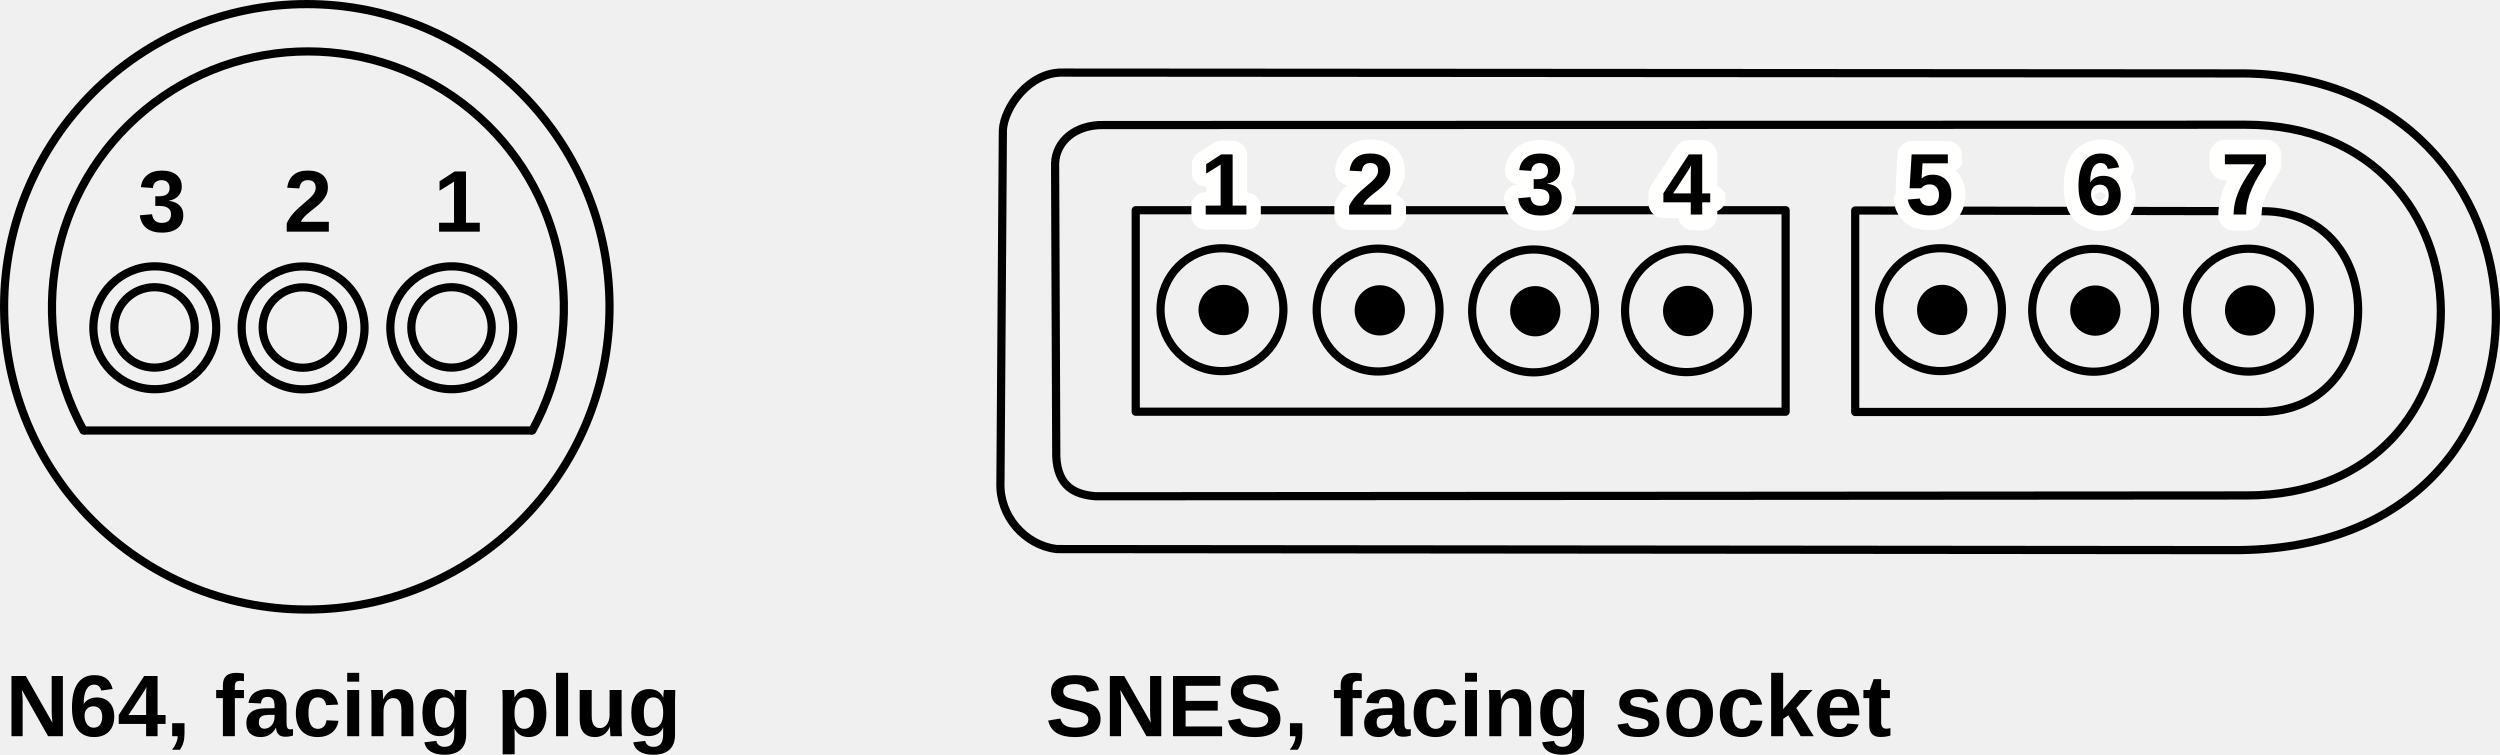
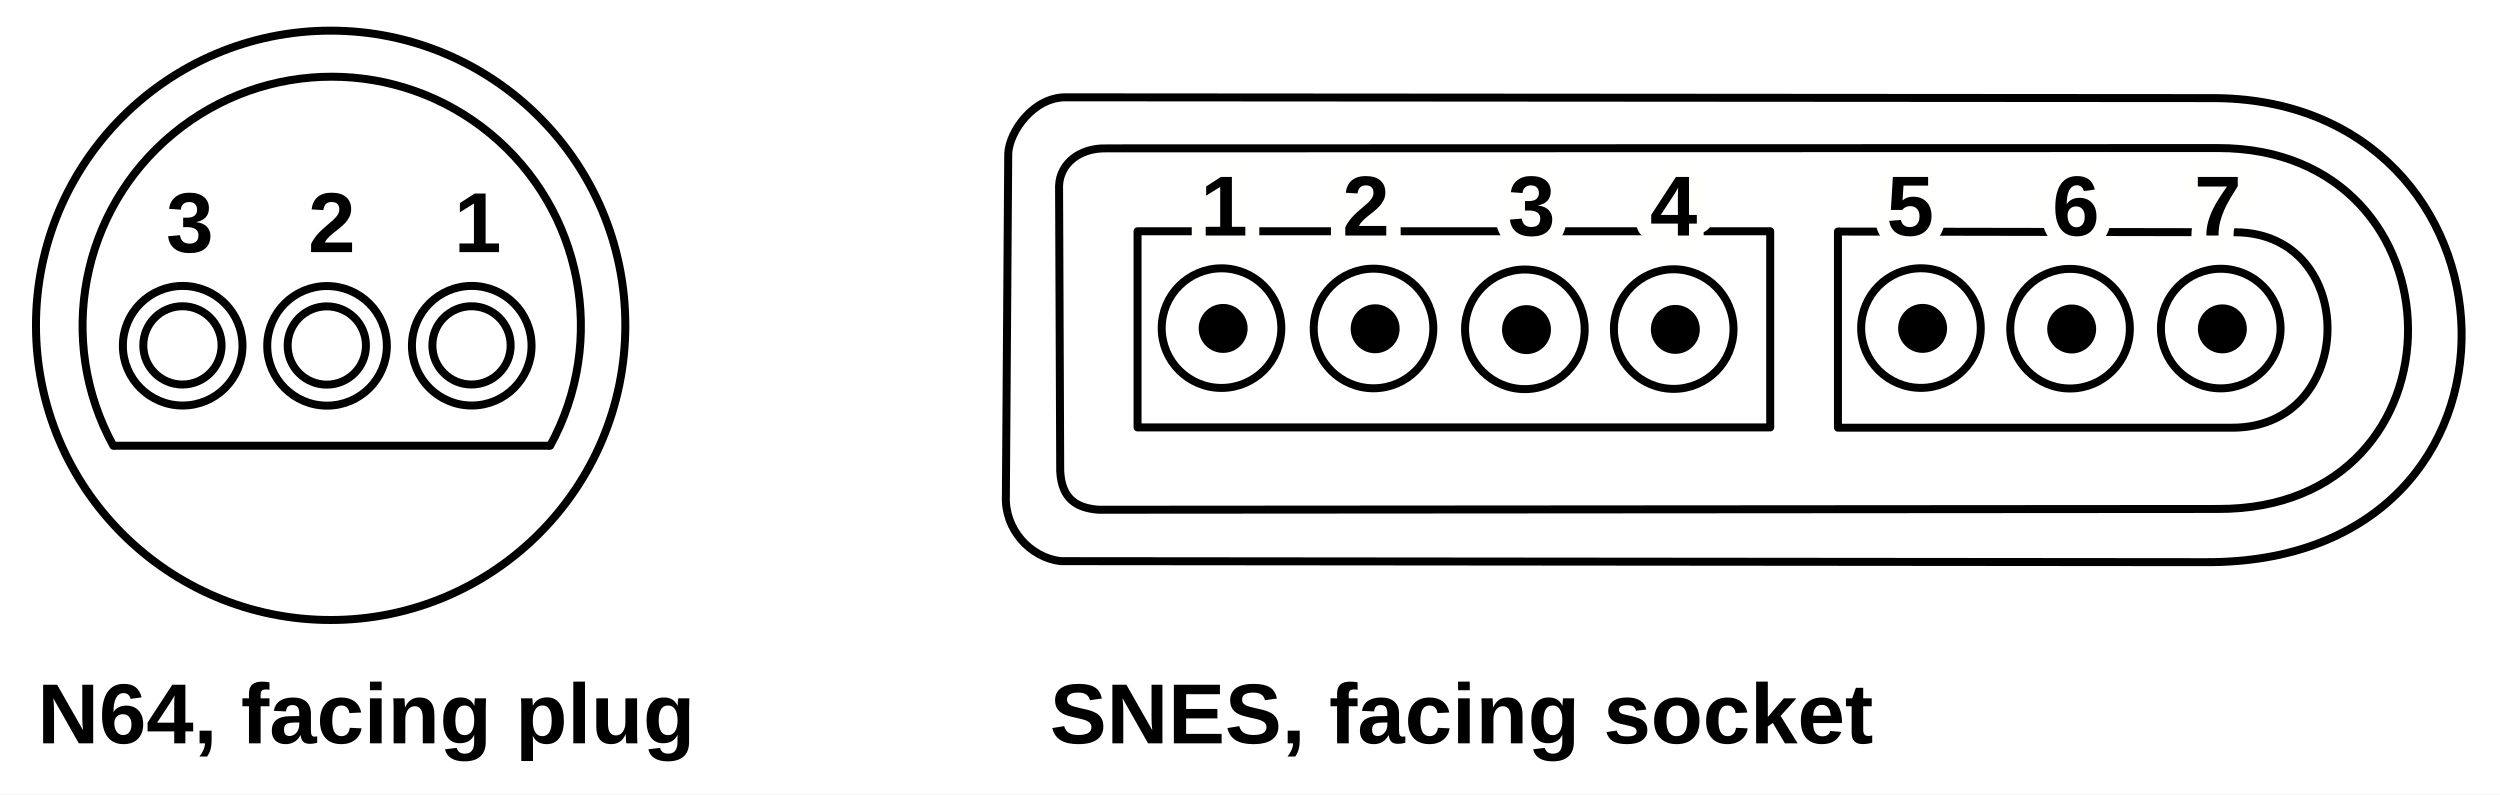
- <svg xmlns="http://www.w3.org/2000/svg" version="1.1" id="svg2" width="457.308" height="138.06" viewBox="0 0 457.308 138.06">
+ <svg xmlns="http://www.w3.org/2000/svg" version="1.1" id="svg2" width="469.777" height="149.247" viewBox="0 0 469.777 149.247">
  <defs id="defs6" />
-   <g id="g8" transform="translate(-8.5067749e-4,0.1889877)">
+   <g id="g8" transform="translate(6.009094,5.197275)">
+     <rect style="fill:#ffffff;fill-opacity:1;fill-rule:evenodd;stroke:none;stroke-width:0.378;stroke-linejoin:round;stroke-miterlimit:7" id="rect1" width="469.777" height="149.247" x="-6.009" y="-5.197" />
    <circle style="fill:none;fill-rule:evenodd;stroke:#000000;stroke-width:1.5;stroke-linecap:round;stroke-linejoin:round;stroke-miterlimit:4;stroke-dasharray:none;stroke-dashoffset:0;stroke-opacity:1" id="path1147-5" cx="82.638" cy="59.768" r="11.238" />
    <circle style="fill:none;fill-rule:evenodd;stroke:#000000;stroke-width:1.5;stroke-linecap:round;stroke-linejoin:round;stroke-miterlimit:4;stroke-dasharray:none;stroke-dashoffset:0;stroke-opacity:1" id="path1147-3-3" cx="82.593" cy="59.703" r="7.356" />
    <circle style="fill:none;fill-rule:evenodd;stroke:#000000;stroke-width:1.5;stroke-linecap:round;stroke-linejoin:round;stroke-miterlimit:4;stroke-dasharray:none;stroke-dashoffset:0;stroke-opacity:1" id="path34" cx="56.124" cy="55.934" r="55.373" />
    <path style="fill:none;fill-rule:evenodd;stroke:#000000;stroke-width:1.5;stroke-linecap:round;stroke-linejoin:round;stroke-miterlimit:4;stroke-dasharray:none;stroke-dashoffset:0;stroke-opacity:1" id="path989" d="m 15.283,78.563 a 46.82,46.82 0 0 1 11.209,-58.61 46.82,46.82 0 0 1 59.672,0.002 46.82,46.82 0 0 1 11.205,58.611" />
    <path style="fill:none;fill-rule:evenodd;stroke:#000000;stroke-width:1.5;stroke-linecap:butt;stroke-linejoin:miter;stroke-miterlimit:4;stroke-dasharray:none;stroke-opacity:1" d="m 15.283,78.563 82.086,0.002" id="path1123" />
    <circle style="fill:none;fill-rule:evenodd;stroke:#000000;stroke-width:1.5;stroke-linecap:round;stroke-linejoin:round;stroke-miterlimit:4;stroke-dasharray:none;stroke-dashoffset:0;stroke-opacity:1" id="path1147" cx="28.318" cy="59.769" r="11.238" />
    <circle style="fill:none;fill-rule:evenodd;stroke:#000000;stroke-width:1.5;stroke-linecap:round;stroke-linejoin:round;stroke-miterlimit:4;stroke-dasharray:none;stroke-dashoffset:0;stroke-opacity:1" id="path1147-3" cx="28.273" cy="59.704" r="7.356" />
    <circle style="fill:none;fill-rule:evenodd;stroke:#000000;stroke-width:1.5;stroke-linecap:round;stroke-linejoin:round;stroke-miterlimit:4;stroke-dasharray:none;stroke-dashoffset:0;stroke-opacity:1" id="path1147-6" cx="55.444" cy="59.791" r="11.238" />
    <circle style="fill:none;fill-rule:evenodd;stroke:#000000;stroke-width:1.5;stroke-linecap:round;stroke-linejoin:round;stroke-miterlimit:4;stroke-dasharray:none;stroke-dashoffset:0;stroke-opacity:1" id="path1147-3-7" cx="55.399" cy="59.726" r="7.356" />
    <g aria-label="3    2     1" id="text3134" style="font-size:16px;line-height:125%;font-family:'Liberation Sans';-inkscape-font-specification:'Liberation Sans';letter-spacing:0px;word-spacing:0px;stroke-width:1px;stop-color:#000000">
      <path d="m 33.533,39.13 q 0,1.547 -1.016,2.391 -1.016,0.844 -2.891,0.844 -1.773,0 -2.82,-0.812 -1.047,-0.82 -1.227,-2.359 l 2.234,-0.195 q 0.211,1.586 1.805,1.586 0.789,0 1.227,-0.391 0.438,-0.391 0.438,-1.195 0,-0.734 -0.531,-1.125 -0.531,-0.391 -1.578,-0.391 h -0.766 v -1.773 h 0.719 q 0.945,0 1.422,-0.383 0.477,-0.391 0.477,-1.109 0,-0.68 -0.383,-1.062 -0.375,-0.391 -1.102,-0.391 -0.68,0 -1.102,0.375 -0.414,0.375 -0.477,1.062 l -2.195,-0.156 q 0.172,-1.422 1.18,-2.227 1.008,-0.805 2.633,-0.805 1.727,0 2.695,0.781 0.977,0.773 0.977,2.148 0,1.031 -0.609,1.695 -0.602,0.664 -1.742,0.883 v 0.031 q 1.266,0.148 1.945,0.836 0.688,0.68 0.688,1.742 z" style="font-weight:bold;-inkscape-font-specification:'Liberation Sans Bold'" id="path158596" />
      <path d="m 52.447,42.185 v -1.523 q 0.43,-0.945 1.219,-1.844 0.797,-0.898 2,-1.875 1.156,-0.938 1.617,-1.547 0.469,-0.609 0.469,-1.195 0,-1.438 -1.445,-1.438 -0.703,0 -1.078,0.383 -0.367,0.375 -0.477,1.133 l -2.211,-0.125 q 0.188,-1.531 1.141,-2.336 0.961,-0.805 2.609,-0.805 1.781,0 2.734,0.812 0.953,0.812 0.953,2.281 0,0.773 -0.305,1.398 -0.305,0.625 -0.781,1.156 -0.477,0.523 -1.062,0.984 -0.578,0.461 -1.125,0.898 -0.547,0.438 -1,0.883 -0.445,0.445 -0.664,0.953 h 5.109 v 1.805 z" style="font-weight:bold;-inkscape-font-specification:'Liberation Sans Bold'" id="path158598" />
      <path d="m 80.321,42.185 v -1.633 h 2.727 v -7.508 l -2.641,1.648 v -1.727 l 2.758,-1.789 h 2.078 v 9.375 h 2.523 v 1.633 z" style="font-weight:bold;-inkscape-font-specification:'Liberation Sans Bold'" id="path158600" />
    </g>
    <g aria-label="N64, facing plug               SNES, facing socket" id="text47300" style="font-size:16px;line-height:125%;font-family:'Liberation Sans';-inkscape-font-specification:'Liberation Sans';letter-spacing:0px;word-spacing:0px;stroke-width:1px;stop-color:#000000">
      <path d="m 8.799,134.481 -4.797,-8.477 q 0.141,1.234 0.141,1.984 v 6.492 h -2.047 v -11.008 h 2.633 l 4.867,8.547 q -0.141,-1.18 -0.141,-2.148 v -6.398 h 2.047 v 11.008 z" style="font-weight:bold;-inkscape-font-specification:'Liberation Sans Bold'" id="path158621" />
      <path d="m 20.901,130.879 q 0,1.758 -0.984,2.758 -0.984,1 -2.719,1 -1.945,0 -2.992,-1.359 -1.039,-1.367 -1.039,-4.047 0,-2.945 1.055,-4.43 1.062,-1.492 3.031,-1.492 1.398,0 2.203,0.617 0.812,0.617 1.148,1.914 l -2.07,0.289 q -0.297,-1.086 -1.328,-1.086 -0.883,0 -1.391,0.883 -0.5,0.883 -0.5,2.68 0.352,-0.586 0.977,-0.898 0.625,-0.312 1.414,-0.312 1.477,0 2.336,0.938 0.859,0.938 0.859,2.547 z m -2.203,0.062 q 0,-0.938 -0.438,-1.43 -0.43,-0.5 -1.188,-0.5 -0.727,0 -1.164,0.469 -0.438,0.461 -0.438,1.227 0,0.961 0.453,1.594 0.461,0.625 1.203,0.625 0.742,0 1.156,-0.523 0.414,-0.531 0.414,-1.461 z" style="font-weight:bold;-inkscape-font-specification:'Liberation Sans Bold'" id="path158623" />
      <path d="m 28.823,132.238 v 2.242 h -2.094 v -2.242 h -5.008 v -1.648 l 4.648,-7.117 h 2.453 v 7.133 h 1.469 v 1.633 z m -2.094,-5.234 q 0,-0.422 0.023,-0.914 0.031,-0.492 0.047,-0.633 -0.203,0.438 -0.734,1.266 l -2.555,3.883 h 3.219 z" style="font-weight:bold;-inkscape-font-specification:'Liberation Sans Bold'" id="path158625" />
      <path d="m 33.752,133.965 q 0,0.938 -0.203,1.656 -0.195,0.719 -0.641,1.336 h -1.445 q 0.461,-0.555 0.75,-1.219 0.289,-0.664 0.289,-1.258 h -1.008 v -2.383 h 2.258 z" style="font-weight:bold;-inkscape-font-specification:'Liberation Sans Bold'" id="path158627" />
      <path d="m 42.963,127.512 v 6.969 h -2.188 v -6.969 h -1.234 v -1.484 h 1.234 v -0.883 q 0,-1.148 0.609,-1.703 0.609,-0.555 1.852,-0.555 0.617,0 1.391,0.125 v 1.414 q -0.32,-0.07 -0.641,-0.07 -0.562,0 -0.797,0.227 -0.227,0.219 -0.227,0.781 v 0.664 h 1.664 v 1.484 z" style="font-weight:bold;-inkscape-font-specification:'Liberation Sans Bold'" id="path158629" />
      <path d="m 47.666,134.637 q -1.227,0 -1.914,-0.664 -0.688,-0.672 -0.688,-1.883 0,-1.312 0.852,-2 0.859,-0.688 2.484,-0.703 l 1.82,-0.031 v -0.43 q 0,-0.828 -0.289,-1.227 -0.289,-0.406 -0.945,-0.406 -0.609,0 -0.898,0.281 -0.281,0.273 -0.352,0.914 l -2.289,-0.109 q 0.211,-1.234 1.125,-1.867 0.922,-0.641 2.508,-0.641 1.602,0 2.469,0.789 0.867,0.789 0.867,2.242 v 3.078 q 0,0.711 0.156,0.984 0.164,0.266 0.539,0.266 0.25,0 0.484,-0.047 v 1.188 q -0.195,0.047 -0.352,0.086 -0.156,0.039 -0.312,0.062 -0.156,0.023 -0.336,0.039 -0.172,0.016 -0.406,0.016 -0.828,0 -1.227,-0.406 -0.391,-0.406 -0.469,-1.195 h -0.047 q -0.922,1.664 -2.781,1.664 z m 2.555,-4.07 -1.125,0.016 q -0.766,0.031 -1.086,0.172 -0.32,0.133 -0.492,0.414 -0.164,0.281 -0.164,0.75 0,0.602 0.273,0.898 0.281,0.289 0.742,0.289 0.516,0 0.938,-0.281 0.43,-0.281 0.672,-0.773 0.242,-0.5 0.242,-1.055 z" style="font-weight:bold;-inkscape-font-specification:'Liberation Sans Bold'" id="path158631" />
      <path d="m 58.135,134.637 q -1.922,0 -2.969,-1.141 -1.047,-1.148 -1.047,-3.195 0,-2.094 1.055,-3.258 1.055,-1.172 2.992,-1.172 1.492,0 2.469,0.75 0.977,0.75 1.227,2.07 l -2.211,0.109 q -0.094,-0.648 -0.469,-1.031 -0.375,-0.391 -1.062,-0.391 -1.695,0 -1.695,2.836 0,2.922 1.727,2.922 0.625,0 1.047,-0.391 0.422,-0.398 0.523,-1.18 l 2.203,0.102 q -0.117,0.867 -0.625,1.547 -0.5,0.68 -1.32,1.055 -0.82,0.367 -1.844,0.367 z" style="font-weight:bold;-inkscape-font-specification:'Liberation Sans Bold'" id="path158633" />
      <path d="m 63.51,124.504 v -1.617 h 2.195 v 1.617 z m 0,9.977 v -8.453 h 2.195 v 8.453 z" style="font-weight:bold;-inkscape-font-specification:'Liberation Sans Bold'" id="path158635" />
      <path d="m 73.432,134.481 v -4.742 q 0,-2.227 -1.508,-2.227 -0.797,0 -1.289,0.688 -0.484,0.68 -0.484,1.75 v 4.531 H 67.956 v -6.562 q 0,-0.68 -0.023,-1.109 -0.016,-0.438 -0.039,-0.781 h 2.094 q 0.023,0.148 0.062,0.797 0.039,0.641 0.039,0.883 h 0.031 q 0.445,-0.969 1.117,-1.406 0.672,-0.438 1.602,-0.438 1.344,0 2.062,0.828 0.719,0.828 0.719,2.422 v 5.367 z" style="font-weight:bold;-inkscape-font-specification:'Liberation Sans Bold'" id="path158637" />
      <path d="m 81.268,137.871 q -1.547,0 -2.492,-0.594 -0.938,-0.586 -1.156,-1.68 l 2.195,-0.258 q 0.117,0.508 0.5,0.797 0.391,0.289 1.016,0.289 0.914,0 1.336,-0.562 0.422,-0.562 0.422,-1.672 v -0.445 l 0.016,-0.836 h -0.016 q -0.727,1.555 -2.719,1.555 -1.477,0 -2.289,-1.109 -0.812,-1.109 -0.812,-3.172 0,-2.07 0.836,-3.195 0.836,-1.125 2.43,-1.125 1.844,0 2.555,1.523 h 0.039 q 0,-0.273 0.031,-0.742 0.039,-0.469 0.078,-0.617 h 2.078 q -0.047,0.844 -0.047,1.953 v 6.242 q 0,1.805 -1.023,2.727 -1.023,0.922 -2.977,0.922 z m 1.836,-7.734 q 0,-1.305 -0.469,-2.031 -0.461,-0.734 -1.32,-0.734 -1.758,0 -1.758,2.812 0,2.758 1.742,2.758 0.875,0 1.336,-0.727 0.469,-0.734 0.469,-2.078 z" style="font-weight:bold;-inkscape-font-specification:'Liberation Sans Bold'" id="path158639" />
      <path d="m 99.948,130.215 q 0,2.117 -0.852,3.273 -0.844,1.148 -2.391,1.148 -0.891,0 -1.555,-0.383 -0.656,-0.391 -1.008,-1.117 h -0.047 q 0.047,0.234 0.047,1.422 v 3.242 h -2.195 v -9.828 q 0,-1.195 -0.062,-1.945 h 2.133 q 0.039,0.141 0.062,0.555 0.031,0.414 0.031,0.82 h 0.031 q 0.742,-1.555 2.703,-1.555 1.477,0 2.289,1.141 0.812,1.133 0.812,3.227 z m -2.289,0 q 0,-2.844 -1.742,-2.844 -0.875,0 -1.344,0.766 -0.461,0.766 -0.461,2.141 0,1.367 0.461,2.117 0.469,0.742 1.328,0.742 1.758,0 1.758,-2.922 z" style="font-weight:bold;-inkscape-font-specification:'Liberation Sans Bold'" id="path158641" />
      <path d="M 101.721,134.481 V 122.887 h 2.195 v 11.594 z" style="font-weight:bold;-inkscape-font-specification:'Liberation Sans Bold'" id="path158643" />
      <path d="m 108.237,126.028 v 4.742 q 0,2.227 1.5,2.227 0.797,0 1.281,-0.68 0.492,-0.688 0.492,-1.758 v -4.531 h 2.195 v 6.562 q 0,1.078 0.062,1.891 h -2.094 q -0.094,-1.125 -0.094,-1.68 h -0.039 q -0.438,0.961 -1.117,1.398 -0.672,0.438 -1.602,0.438 -1.344,0 -2.062,-0.82 -0.719,-0.828 -0.719,-2.422 v -5.367 z" style="font-weight:bold;-inkscape-font-specification:'Liberation Sans Bold'" id="path158645" />
      <path d="m 119.479,137.871 q -1.547,0 -2.492,-0.594 -0.938,-0.586 -1.156,-1.68 l 2.195,-0.258 q 0.117,0.508 0.5,0.797 0.391,0.289 1.016,0.289 0.914,0 1.336,-0.562 0.422,-0.562 0.422,-1.672 v -0.445 l 0.016,-0.836 h -0.016 q -0.727,1.555 -2.719,1.555 -1.477,0 -2.289,-1.109 -0.812,-1.109 -0.812,-3.172 0,-2.07 0.836,-3.195 0.836,-1.125 2.43,-1.125 1.844,0 2.555,1.523 h 0.039 q 0,-0.273 0.031,-0.742 0.039,-0.469 0.078,-0.617 h 2.078 q -0.047,0.844 -0.047,1.953 v 6.242 q 0,1.805 -1.023,2.727 -1.023,0.922 -2.977,0.922 z m 1.836,-7.734 q 0,-1.305 -0.469,-2.031 -0.461,-0.734 -1.32,-0.734 -1.758,0 -1.758,2.812 0,2.758 1.742,2.758 0.875,0 1.336,-0.727 0.469,-0.734 0.469,-2.078 z" style="font-weight:bold;-inkscape-font-specification:'Liberation Sans Bold'" id="path158647" />
      <path d="m 201.323,131.309 q 0,1.617 -1.203,2.477 -1.195,0.852 -3.516,0.852 -2.117,0 -3.32,-0.75 -1.203,-0.75 -1.547,-2.273 l 2.227,-0.367 q 0.227,0.875 0.883,1.273 0.656,0.391 1.82,0.391 2.414,0 2.414,-1.469 0,-0.469 -0.281,-0.773 -0.273,-0.305 -0.781,-0.508 -0.5,-0.203 -1.93,-0.492 -1.234,-0.289 -1.719,-0.461 -0.484,-0.18 -0.875,-0.414 -0.391,-0.242 -0.664,-0.578 -0.273,-0.336 -0.43,-0.789 -0.148,-0.453 -0.148,-1.039 0,-1.492 1.117,-2.281 1.125,-0.797 3.266,-0.797 2.047,0 3.07,0.641 1.031,0.641 1.328,2.117 l -2.234,0.305 q -0.172,-0.711 -0.703,-1.07 -0.523,-0.359 -1.508,-0.359 -2.094,0 -2.094,1.312 0,0.43 0.219,0.703 0.227,0.273 0.664,0.469 0.438,0.188 1.773,0.477 1.586,0.336 2.266,0.625 0.688,0.281 1.086,0.664 0.398,0.375 0.609,0.906 0.211,0.523 0.211,1.211 z" style="font-weight:bold;-inkscape-font-specification:'Liberation Sans Bold'" id="path158649" />
      <path d="m 209.721,134.481 -4.797,-8.477 q 0.141,1.234 0.141,1.984 v 6.492 h -2.047 v -11.008 h 2.633 l 4.867,8.547 q -0.141,-1.18 -0.141,-2.148 v -6.398 h 2.047 v 11.008 z" style="font-weight:bold;-inkscape-font-specification:'Liberation Sans Bold'" id="path158651" />
      <path d="m 214.573,134.481 v -11.008 h 8.656 v 1.781 h -6.352 v 2.766 h 5.875 v 1.781 h -5.875 v 2.898 h 6.672 v 1.781 z" style="font-weight:bold;-inkscape-font-specification:'Liberation Sans Bold'" id="path158653" />
      <path d="m 234.221,131.309 q 0,1.617 -1.203,2.477 -1.195,0.852 -3.516,0.852 -2.117,0 -3.32,-0.75 -1.203,-0.75 -1.547,-2.273 l 2.227,-0.367 q 0.227,0.875 0.883,1.273 0.656,0.391 1.82,0.391 2.414,0 2.414,-1.469 0,-0.469 -0.281,-0.773 -0.273,-0.305 -0.781,-0.508 -0.5,-0.203 -1.93,-0.492 -1.234,-0.289 -1.719,-0.461 -0.484,-0.18 -0.875,-0.414 -0.391,-0.242 -0.664,-0.578 -0.273,-0.336 -0.43,-0.789 -0.148,-0.453 -0.148,-1.039 0,-1.492 1.117,-2.281 1.125,-0.797 3.266,-0.797 2.047,0 3.07,0.641 1.031,0.641 1.328,2.117 l -2.234,0.305 q -0.172,-0.711 -0.703,-1.07 -0.523,-0.359 -1.508,-0.359 -2.094,0 -2.094,1.312 0,0.43 0.219,0.703 0.227,0.273 0.664,0.469 0.438,0.188 1.773,0.477 1.586,0.336 2.266,0.625 0.688,0.281 1.086,0.664 0.398,0.375 0.609,0.906 0.211,0.523 0.211,1.211 z" style="font-weight:bold;-inkscape-font-specification:'Liberation Sans Bold'" id="path158655" />
      <path d="m 238.221,133.965 q 0,0.938 -0.203,1.656 -0.195,0.719 -0.641,1.336 h -1.445 q 0.461,-0.555 0.75,-1.219 0.289,-0.664 0.289,-1.258 h -1.008 v -2.383 h 2.258 z" style="font-weight:bold;-inkscape-font-specification:'Liberation Sans Bold'" id="path158657" />
      <path d="m 247.432,127.512 v 6.969 h -2.188 v -6.969 h -1.234 v -1.484 h 1.234 v -0.883 q 0,-1.148 0.609,-1.703 0.609,-0.555 1.852,-0.555 0.617,0 1.391,0.125 v 1.414 q -0.32,-0.07 -0.641,-0.07 -0.562,0 -0.797,0.227 -0.227,0.219 -0.227,0.781 v 0.664 h 1.664 v 1.484 z" style="font-weight:bold;-inkscape-font-specification:'Liberation Sans Bold'" id="path158659" />
      <path d="m 252.135,134.637 q -1.227,0 -1.914,-0.664 -0.688,-0.672 -0.688,-1.883 0,-1.312 0.852,-2 0.859,-0.688 2.484,-0.703 l 1.82,-0.031 v -0.43 q 0,-0.828 -0.289,-1.227 -0.289,-0.406 -0.945,-0.406 -0.609,0 -0.898,0.281 -0.281,0.273 -0.352,0.914 l -2.289,-0.109 q 0.211,-1.234 1.125,-1.867 0.922,-0.641 2.508,-0.641 1.602,0 2.469,0.789 0.867,0.789 0.867,2.242 v 3.078 q 0,0.711 0.156,0.984 0.164,0.266 0.539,0.266 0.25,0 0.484,-0.047 v 1.188 q -0.195,0.047 -0.352,0.086 -0.156,0.039 -0.312,0.062 -0.156,0.023 -0.336,0.039 -0.172,0.016 -0.406,0.016 -0.828,0 -1.227,-0.406 -0.391,-0.406 -0.469,-1.195 h -0.047 q -0.922,1.664 -2.781,1.664 z m 2.555,-4.07 -1.125,0.016 q -0.766,0.031 -1.086,0.172 -0.32,0.133 -0.492,0.414 -0.164,0.281 -0.164,0.75 0,0.602 0.273,0.898 0.281,0.289 0.742,0.289 0.516,0 0.938,-0.281 0.43,-0.281 0.672,-0.773 0.242,-0.5 0.242,-1.055 z" style="font-weight:bold;-inkscape-font-specification:'Liberation Sans Bold'" id="path158661" />
      <path d="m 262.604,134.637 q -1.922,0 -2.969,-1.141 -1.047,-1.148 -1.047,-3.195 0,-2.094 1.055,-3.258 1.055,-1.172 2.992,-1.172 1.492,0 2.469,0.75 0.977,0.75 1.227,2.07 l -2.211,0.109 q -0.094,-0.648 -0.469,-1.031 -0.375,-0.391 -1.062,-0.391 -1.695,0 -1.695,2.836 0,2.922 1.727,2.922 0.625,0 1.047,-0.391 0.422,-0.398 0.523,-1.18 l 2.203,0.102 q -0.117,0.867 -0.625,1.547 -0.5,0.68 -1.32,1.055 -0.82,0.367 -1.844,0.367 z" style="font-weight:bold;-inkscape-font-specification:'Liberation Sans Bold'" id="path158663" />
      <path d="m 267.979,124.504 v -1.617 h 2.195 v 1.617 z m 0,9.977 v -8.453 h 2.195 v 8.453 z" style="font-weight:bold;-inkscape-font-specification:'Liberation Sans Bold'" id="path158665" />
      <path d="m 277.901,134.481 v -4.742 q 0,-2.227 -1.508,-2.227 -0.797,0 -1.289,0.688 -0.484,0.68 -0.484,1.75 v 4.531 h -2.195 v -6.562 q 0,-0.68 -0.023,-1.109 -0.016,-0.438 -0.039,-0.781 h 2.094 q 0.023,0.148 0.062,0.797 0.039,0.641 0.039,0.883 h 0.031 q 0.445,-0.969 1.117,-1.406 0.672,-0.438 1.602,-0.438 1.344,0 2.062,0.828 0.719,0.828 0.719,2.422 v 5.367 z" style="font-weight:bold;-inkscape-font-specification:'Liberation Sans Bold'" id="path158667" />
      <path d="m 285.737,137.871 q -1.547,0 -2.492,-0.594 -0.938,-0.586 -1.156,-1.68 l 2.195,-0.258 q 0.117,0.508 0.5,0.797 0.391,0.289 1.016,0.289 0.914,0 1.336,-0.562 0.422,-0.562 0.422,-1.672 v -0.445 l 0.016,-0.836 h -0.016 q -0.727,1.555 -2.719,1.555 -1.477,0 -2.289,-1.109 -0.812,-1.109 -0.812,-3.172 0,-2.07 0.836,-3.195 0.836,-1.125 2.43,-1.125 1.844,0 2.555,1.523 h 0.039 q 0,-0.273 0.031,-0.742 0.039,-0.469 0.078,-0.617 h 2.078 q -0.047,0.844 -0.047,1.953 v 6.242 q 0,1.805 -1.023,2.727 -1.023,0.922 -2.977,0.922 z m 1.836,-7.734 q 0,-1.305 -0.469,-2.031 -0.461,-0.734 -1.32,-0.734 -1.758,0 -1.758,2.812 0,2.758 1.742,2.758 0.875,0 1.336,-0.727 0.469,-0.734 0.469,-2.078 z" style="font-weight:bold;-inkscape-font-specification:'Liberation Sans Bold'" id="path158669" />
      <path d="m 303.541,132.012 q 0,1.227 -1.008,1.93 -1,0.695 -2.773,0.695 -1.742,0 -2.672,-0.547 -0.922,-0.555 -1.227,-1.719 l 1.93,-0.289 q 0.164,0.602 0.562,0.852 0.406,0.25 1.406,0.25 0.922,0 1.344,-0.234 0.422,-0.234 0.422,-0.734 0,-0.406 -0.344,-0.641 -0.336,-0.242 -1.148,-0.406 -1.859,-0.367 -2.508,-0.68 -0.648,-0.32 -0.992,-0.82 -0.336,-0.508 -0.336,-1.242 0,-1.211 0.93,-1.883 0.938,-0.68 2.648,-0.68 1.508,0 2.422,0.586 0.922,0.586 1.148,1.695 l -1.945,0.203 q -0.094,-0.516 -0.461,-0.766 -0.367,-0.258 -1.164,-0.258 -0.781,0 -1.172,0.203 -0.391,0.195 -0.391,0.664 0,0.367 0.297,0.586 0.305,0.211 1.016,0.352 0.992,0.203 1.758,0.422 0.773,0.211 1.234,0.508 0.469,0.297 0.742,0.766 0.281,0.461 0.281,1.188 z" style="font-weight:bold;-inkscape-font-specification:'Liberation Sans Bold'" id="path158671" />
      <path d="m 313.346,130.246 q 0,2.055 -1.141,3.227 -1.141,1.164 -3.156,1.164 -1.977,0 -3.102,-1.172 -1.125,-1.172 -1.125,-3.219 0,-2.039 1.125,-3.203 1.125,-1.172 3.148,-1.172 2.07,0 3.156,1.133 1.094,1.125 1.094,3.242 z m -2.297,0 q 0,-1.508 -0.492,-2.188 -0.492,-0.68 -1.43,-0.68 -2,0 -2,2.867 0,1.414 0.484,2.156 0.492,0.734 1.414,0.734 2.023,0 2.023,-2.891 z" style="font-weight:bold;-inkscape-font-specification:'Liberation Sans Bold'" id="path158673" />
      <path d="m 318.612,134.637 q -1.922,0 -2.969,-1.141 -1.047,-1.148 -1.047,-3.195 0,-2.094 1.055,-3.258 1.055,-1.172 2.992,-1.172 1.492,0 2.469,0.75 0.977,0.75 1.227,2.07 l -2.211,0.109 q -0.094,-0.648 -0.469,-1.031 -0.375,-0.391 -1.062,-0.391 -1.695,0 -1.695,2.836 0,2.922 1.727,2.922 0.625,0 1.047,-0.391 0.422,-0.398 0.523,-1.18 l 2.203,0.102 q -0.117,0.867 -0.625,1.547 -0.5,0.68 -1.32,1.055 -0.82,0.367 -1.844,0.367 z" style="font-weight:bold;-inkscape-font-specification:'Liberation Sans Bold'" id="path158675" />
      <path d="m 329.385,134.481 -2.258,-3.828 -0.945,0.656 v 3.172 h -2.195 V 122.887 h 2.195 v 6.641 l 3.016,-3.5 h 2.359 l -2.969,3.297 3.195,5.156 z" style="font-weight:bold;-inkscape-font-specification:'Liberation Sans Bold'" id="path158677" />
      <path d="m 336.346,134.637 q -1.906,0 -2.93,-1.125 -1.023,-1.133 -1.023,-3.297 0,-2.094 1.039,-3.219 1.039,-1.125 2.945,-1.125 1.82,0 2.781,1.211 0.961,1.203 0.961,3.531 v 0.062 h -5.422 q 0,1.234 0.453,1.867 0.461,0.625 1.305,0.625 1.164,0 1.469,-1.008 l 2.07,0.18 q -0.898,2.297 -3.648,2.297 z m 0,-7.383 q -0.773,0 -1.195,0.539 -0.414,0.539 -0.438,1.508 h 3.281 q -0.062,-1.023 -0.492,-1.531 -0.43,-0.516 -1.156,-0.516 z" style="font-weight:bold;-inkscape-font-specification:'Liberation Sans Bold'" id="path158679" />
      <path d="m 343.948,134.621 q -0.969,0 -1.492,-0.523 -0.523,-0.531 -0.523,-1.602 v -4.984 h -1.07 v -1.484 h 1.18 l 0.688,-1.984 h 1.375 v 1.984 h 1.602 v 1.484 h -1.602 v 4.391 q 0,0.617 0.234,0.914 0.234,0.289 0.727,0.289 0.258,0 0.734,-0.109 v 1.359 q -0.812,0.266 -1.852,0.266 z" style="font-weight:bold;-inkscape-font-specification:'Liberation Sans Bold'" id="path158681" />
    </g>
    <path style="fill:none;fill-rule:evenodd;stroke:#000000;stroke-width:1.5;stroke-linecap:butt;stroke-linejoin:miter;stroke-miterlimit:4;stroke-dasharray:none;stroke-opacity:1" d="m 194.511,13.09 214.698,0.15 c 60.981,-0.527 65.547,87.57 -0.862,87.201 l -215.085,-0.194 c -5.743,-0.714 -10.514,-5.998 -10.256,-12.231 l 0.443,-64.386 c 0.216,-4.157 4.83,-10.737 11.062,-10.541 z" id="path55647" />
    <path style="fill:none;fill-rule:evenodd;stroke:#000000;stroke-width:1.5;stroke-linecap:butt;stroke-linejoin:miter;stroke-miterlimit:4;stroke-dasharray:none;stroke-opacity:1" d="m 201.864,22.682 208.897,-0.057 c 47.196,-0.046 48.071,68.001 0,67.816 l -210.309,0.148 c -3.951,-0.293 -6.963,-1.876 -7.234,-7.234 l -0.216,-53.663 c 0.168,-4.118 3.795,-7.098 8.862,-7.011 z" id="path56917" />
    <rect style="fill:none;fill-rule:evenodd;stroke:#000000;stroke-width:1.5;stroke-linecap:round;stroke-linejoin:round;stroke-miterlimit:4;stroke-dasharray:none;stroke-dashoffset:0;stroke-opacity:1" id="rect57610" width="118.883" height="36.858" x="207.75" y="38.262" />
    <path id="rect57610-7" style="fill:none;fill-rule:evenodd;stroke:#000000;stroke-width:1.5;stroke-linecap:round;stroke-linejoin:round;stroke-miterlimit:4;stroke-dasharray:none" d="m 339.361,38.314 74.614,0.131 c 23.475,0.067 23.048,36.756 -0.518,36.727 h -74.096 z" />
    <circle style="fill:none;fill-rule:evenodd;stroke:#000000;stroke-width:1.5;stroke-linecap:round;stroke-linejoin:round;stroke-miterlimit:4;stroke-dasharray:none;stroke-dashoffset:0;stroke-opacity:1" id="path1147-5-6" cx="223.528" cy="56.462" r="11.238" />
    <circle style="fill:#000000;fill-opacity:1;fill-rule:evenodd;stroke:none;stroke-width:0.614;stroke-linecap:round;stroke-linejoin:round;stroke-miterlimit:4;stroke-dasharray:none;stroke-dashoffset:0;stroke-opacity:1" id="path1147-5-6-1" cx="223.834" cy="56.518" r="4.599" />
    <circle style="fill:none;fill-rule:evenodd;stroke:#000000;stroke-width:1.5;stroke-linecap:round;stroke-linejoin:round;stroke-miterlimit:4;stroke-dasharray:none;stroke-dashoffset:0;stroke-opacity:1" id="path1147-5-6-2" cx="252.09" cy="56.527" r="11.238" />
    <circle style="fill:#000000;fill-opacity:1;fill-rule:evenodd;stroke:none;stroke-width:0.614;stroke-linecap:round;stroke-linejoin:round;stroke-miterlimit:4;stroke-dasharray:none;stroke-dashoffset:0;stroke-opacity:1" id="path1147-5-6-1-9" cx="252.396" cy="56.583" r="4.599" />
    <circle style="fill:none;fill-rule:evenodd;stroke:#000000;stroke-width:1.5;stroke-linecap:round;stroke-linejoin:round;stroke-miterlimit:4;stroke-dasharray:none;stroke-dashoffset:0;stroke-opacity:1" id="path1147-5-6-3" cx="280.53" cy="56.685" r="11.238" />
    <circle style="fill:#000000;fill-opacity:1;fill-rule:evenodd;stroke:none;stroke-width:0.614;stroke-linecap:round;stroke-linejoin:round;stroke-miterlimit:4;stroke-dasharray:none;stroke-dashoffset:0;stroke-opacity:1" id="path1147-5-6-1-1" cx="280.836" cy="56.741" r="4.599" />
    <circle style="fill:none;fill-rule:evenodd;stroke:#000000;stroke-width:1.5;stroke-linecap:round;stroke-linejoin:round;stroke-miterlimit:4;stroke-dasharray:none;stroke-dashoffset:0;stroke-opacity:1" id="path1147-5-6-9" cx="308.5" cy="56.641" r="11.238" />
    <circle style="fill:#000000;fill-opacity:1;fill-rule:evenodd;stroke:none;stroke-width:0.614;stroke-linecap:round;stroke-linejoin:round;stroke-miterlimit:4;stroke-dasharray:none;stroke-dashoffset:0;stroke-opacity:1" id="path1147-5-6-1-4" cx="308.806" cy="56.697" r="4.599" />
    <circle style="fill:none;fill-rule:evenodd;stroke:#000000;stroke-width:1.5;stroke-linecap:round;stroke-linejoin:round;stroke-miterlimit:4;stroke-dasharray:none;stroke-dashoffset:0;stroke-opacity:1" id="path1147-5-6-7" cx="354.963" cy="56.453" r="11.238" />
    <circle style="fill:#000000;fill-opacity:1;fill-rule:evenodd;stroke:none;stroke-width:0.614;stroke-linecap:round;stroke-linejoin:round;stroke-miterlimit:4;stroke-dasharray:none;stroke-dashoffset:0;stroke-opacity:1" id="path1147-5-6-1-8" cx="355.269" cy="56.509" r="4.599" />
    <circle style="fill:none;fill-rule:evenodd;stroke:#000000;stroke-width:1.5;stroke-linecap:round;stroke-linejoin:round;stroke-miterlimit:4;stroke-dasharray:none;stroke-dashoffset:0;stroke-opacity:1" id="path1147-5-6-4" cx="382.976" cy="56.568" r="11.238" />
    <circle style="fill:#000000;fill-opacity:1;fill-rule:evenodd;stroke:none;stroke-width:0.614;stroke-linecap:round;stroke-linejoin:round;stroke-miterlimit:4;stroke-dasharray:none;stroke-dashoffset:0;stroke-opacity:1" id="path1147-5-6-1-5" cx="383.282" cy="56.624" r="4.599" />
    <circle style="fill:none;fill-rule:evenodd;stroke:#000000;stroke-width:1.5;stroke-linecap:round;stroke-linejoin:round;stroke-miterlimit:4;stroke-dasharray:none;stroke-dashoffset:0;stroke-opacity:1" id="path1147-5-6-0" cx="411.294" cy="56.543" r="11.238" />
    <circle style="fill:#000000;fill-opacity:1;fill-rule:evenodd;stroke:none;stroke-width:0.614;stroke-linecap:round;stroke-linejoin:round;stroke-miterlimit:4;stroke-dasharray:none;stroke-dashoffset:0;stroke-opacity:1" id="path1147-5-6-1-3" cx="411.599" cy="56.6" r="4.599" />
    <g aria-label="1    2     3    4        5     6    7" id="text3134-6-3" style="font-size:16px;line-height:125%;font-family:'Liberation Sans';-inkscape-font-specification:'Liberation Sans';letter-spacing:0px;word-spacing:0px;fill:#fffffe;fill-opacity:1;stroke:none;stroke-width:1px;stroke-opacity:1;stop-color:#000000" transform="translate(0.00609251,0.1378279)">
      <path id="path158563-2" style="font-weight:bold;-inkscape-font-specification:'Liberation Sans Bold';fill:#fffffe;fill-opacity:1;stroke:none;stroke-opacity:1" d="m 223.398,25.426 a 2.625,2.625 0 0 0 -1.428,0.424 l -2.758,1.789 a 2.625,2.625 0 0 0 -1.197,2.201 v 1.727 a 2.625,2.625 0 0 0 2.641,2.262 v 0.973 h -0.102 a 2.625,2.625 0 0 0 -2.625,2.625 v 1.633 a 2.625,2.625 0 0 0 2.625,2.625 H 228 a 2.625,2.625 0 0 0 2.625,-2.625 v -1.633 a 2.625,2.625 0 0 0 -2.523,-2.523 v -6.852 a 2.625,2.625 0 0 0 -2.625,-2.625 z" />
      <path id="path158565-0" style="font-weight:bold;-inkscape-font-specification:'Liberation Sans Bold';fill:#fffffe;fill-opacity:1;stroke:none;stroke-opacity:1" d="m 250.625,25.188 c -1.538,0 -3.119,0.411 -4.342,1.436 a 2.699,2.699 0 0 0 -0.008,0.006 c -1.213,1.024 -1.893,2.559 -2.078,4.07 a 2.699,2.699 0 0 0 2.166,2.842 c -0.115,0.121 -0.274,0.237 -0.383,0.359 a 2.699,2.699 0 0 0 -0.008,0.01 c -0.675,0.769 -1.238,1.604 -1.648,2.508 a 2.699,2.699 0 0 0 -0.242,1.117 v 1.523 a 2.699,2.699 0 0 0 2.699,2.699 h 7.703 a 2.699,2.699 0 0 0 2.699,-2.699 v -1.805 a 2.699,2.699 0 0 0 -1.936,-1.936 c 0.471,-0.528 0.875,-1.121 1.186,-1.758 0.395,-0.811 0.578,-1.71 0.578,-2.58 0,-1.563 -0.656,-3.272 -1.902,-4.334 C 253.842,25.566 252.223,25.188 250.625,25.188 Z m 1.133,6.35 c 0.021,-0.145 0.03,0.068 -0.268,0.371 -0.194,0.198 -0.308,0.185 -0.484,0.244 a 2.699,2.699 0 0 0 0.752,-0.615 z" />
      <path id="path158567-6" style="font-weight:bold;-inkscape-font-specification:'Liberation Sans Bold';fill:#fffffe;fill-opacity:1;stroke:none;stroke-opacity:1" d="m 281.719,25.264 c -1.516,0 -3.061,0.414 -4.27,1.379 -1.204,0.961 -1.966,2.465 -2.146,3.961 a 2.623,2.623 0 0 0 2.252,2.844 l -0.065,0.006 a 2.623,2.623 0 0 0 -2.377,2.918 c 0.182,1.555 0.948,3.126 2.215,4.119 a 2.623,2.623 0 0 0 0.01,0.008 c 1.265,0.981 2.845,1.363 4.428,1.363 1.643,0 3.279,-0.38 4.566,-1.449 1.283,-1.066 1.963,-2.803 1.963,-4.408 0,-0.966 -0.383,-1.945 -0.939,-2.797 0.39,-0.763 0.658,-1.583 0.658,-2.391 2e-5,-1.533 -0.726,-3.207 -1.963,-4.193 -1.237,-0.994 -2.789,-1.359 -4.332,-1.359 z m 0.994,6.049 c -0.002,0.019 -0.109,0.401 -0.375,0.643 l -0.018,0.018 c -0.241,0.215 -0.611,0.287 -0.641,0.287 9.3e-4,0 -0.048,-0.027 -0.051,-0.027 a 2.623,2.623 0 0 0 1.084,-0.92 z m 4.115,1.084 0.021,0.021 c -0.004,-0.004 -0.01,-0.006 -0.014,-0.01 -0.003,-0.003 -0.004,-0.008 -0.008,-0.012 z m -5.07,2.438 c -0.096,0 0.208,0.015 0.482,0.256 0.274,0.241 0.326,0.536 0.312,0.436 a 2.623,2.623 0 0 0 -0.836,-0.67 c -0.002,-2.92e-4 0.048,-0.021 0.041,-0.021 z" />
      <path id="path158569-1" style="font-weight:bold;-inkscape-font-specification:'Liberation Sans Bold';fill:#fffffe;fill-opacity:1;stroke:none;stroke-opacity:1" d="m 308.922,25.307 a 2.745,2.745 0 0 0 -2.297,1.244 l -4.648,7.117 a 2.745,2.745 0 0 0 -0.447,1.5 v 1.648 a 2.745,2.745 0 0 0 2.744,2.744 h 2.766 a 2.745,2.745 0 0 0 2.242,2.242 h 2.094 a 2.745,2.745 0 0 0 2.744,-2.744 v -0.773 a 2.745,2.745 0 0 0 1.469,-1.469 v -1.633 a 2.745,2.745 0 0 0 -1.469,-1.469 v -5.664 a 2.745,2.745 0 0 0 -2.744,-2.744 z" />
      <path id="path158571-5" style="font-weight:bold;-inkscape-font-specification:'Liberation Sans Bold';fill:#fffffe;fill-opacity:1;stroke:none;stroke-opacity:1" d="m 349.688,25.479 a 2.573,2.573 0 0 0 -2.568,2.414 l -0.383,6.195 a 2.573,2.573 0 0 0 0.229,0.635 2.573,2.573 0 0 0 -0.518,2.006 c 0.24,1.448 1.009,2.887 2.213,3.797 a 2.573,2.573 0 0 0 0.018,0.014 c 1.212,0.9 2.701,1.248 4.189,1.248 1.731,0 3.489,-0.535 4.756,-1.738 1.252,-1.189 1.895,-2.952 1.895,-4.654 0,-1.601 -0.527,-3.261 -1.668,-4.441 -0.041,-0.042 -0.104,-0.055 -0.146,-0.096 a 2.573,2.573 0 0 0 1.174,-1.174 v -1.633 a 2.573,2.573 0 0 0 -2.572,-2.572 z m 3.203,9.422 c -0.029,0 0.209,0.023 0.418,0.176 0.303,0.222 0.386,0.509 0.369,0.441 a 2.573,2.573 0 0 0 -0.826,-0.596 c 0.004,-0.001 0.039,-0.021 0.039,-0.021 z" />
      <path id="path158573-5" style="font-weight:bold;-inkscape-font-specification:'Liberation Sans Bold';fill:#fffffe;fill-opacity:1;stroke:none;stroke-opacity:1" d="m 384.289,25.188 c -1.995,0 -4.065,0.988 -5.23,2.625 a 2.7,2.7 0 0 0 -0.002,0.002 c -1.191,1.677 -1.553,3.708 -1.553,5.994 10e-6,2.135 0.381,4.092 1.588,5.68 a 2.7,2.7 0 0 0 0.012,0.014 c 1.191,1.547 3.205,2.412 5.131,2.412 1.675,0 3.43,-0.573 4.643,-1.805 1.211,-1.23 1.76,-2.976 1.76,-4.652 0,-1.176 -0.381,-2.335 -0.988,-3.375 a 2.7,2.7 0 0 0 0.605,-2.342 c -0.33,-1.273 -1.004,-2.527 -2.125,-3.381 C 386.994,25.491 385.617,25.188 384.289,25.188 Z m -0.125,9.617 c 0.263,0 0.867,0.332 0.971,0.473 l 0.021,0.029 c 0.074,0.104 0.051,0.195 0.051,-0.021 0,0.004 -0.085,0.384 -0.297,0.619 -0.221,0.228 -0.706,0.385 -0.801,0.385 -0.088,0 -0.62,-0.177 -0.85,-0.434 -0.212,-0.275 -0.225,-0.525 -0.225,-0.336 0,0.219 -0.037,0.049 0.156,-0.199 l 0.012,-0.016 c 0.211,-0.267 0.821,-0.5 0.961,-0.5 z" />
      <path id="path158575-4" style="font-weight:bold;-inkscape-font-specification:'Liberation Sans Bold';fill:#fffffe;fill-opacity:1;stroke:none;stroke-opacity:1" d="m 406.984,25.242 a 2.808,2.808 0 0 0 -2.809,2.809 v 1.805 a 2.808,2.808 0 0 0 2.809,2.809 h 0.438 c -0.492,0.983 -0.899,1.975 -1.18,2.98 -0.31,1.106 -0.465,2.253 -0.465,3.414 a 2.808,2.808 0 0 0 2.809,2.809 h 2.289 a 2.808,2.808 0 0 0 2.809,-2.809 c 0,-0.674 0.071,-1.278 0.203,-1.828 0.153,-0.622 0.358,-1.222 0.617,-1.807 a 2.808,2.808 0 0 0 0.004,-0.006 c 0.28,-0.635 0.608,-1.273 0.99,-1.914 0.429,-0.712 0.885,-1.448 1.367,-2.209 a 2.808,2.808 0 0 0 0.436,-1.502 v -1.742 a 2.808,2.808 0 0 0 -2.809,-2.809 z" />
    </g>
    <g aria-label="1    2     3    4        5     6    7" id="text3134-6" style="font-size:16px;line-height:125%;font-family:'Liberation Sans';-inkscape-font-specification:'Liberation Sans';letter-spacing:0px;word-spacing:0px;stroke:#000000;stroke-width:1px;stop-color:#000000">
      <path d="m 220.555,39.059 v -1.633 h 2.727 v -7.508 l -2.641,1.648 v -1.727 l 2.758,-1.789 h 2.078 v 9.375 h 2.523 v 1.633 z" style="font-weight:bold;-inkscape-font-specification:'Liberation Sans Bold';stroke:none" id="path158563" />
      <path d="m 246.781,39.059 v -1.523 q 0.43,-0.945 1.219,-1.844 0.797,-0.898 2,-1.875 1.156,-0.938 1.617,-1.547 0.469,-0.609 0.469,-1.195 0,-1.438 -1.445,-1.438 -0.703,0 -1.078,0.383 -0.367,0.375 -0.477,1.133 l -2.211,-0.125 q 0.188,-1.531 1.141,-2.336 0.961,-0.805 2.609,-0.805 1.781,0 2.734,0.812 0.953,0.812 0.953,2.281 0,0.773 -0.305,1.398 -0.305,0.625 -0.781,1.156 -0.477,0.523 -1.062,0.984 -0.578,0.461 -1.125,0.898 -0.547,0.438 -1,0.883 -0.445,0.445 -0.664,0.953 h 5.109 v 1.805 z" style="font-weight:bold;-inkscape-font-specification:'Liberation Sans Bold';stroke:none" id="path158565" />
      <path d="m 285.672,36.005 q 0,1.547 -1.016,2.391 -1.016,0.844 -2.891,0.844 -1.773,0 -2.82,-0.812 -1.047,-0.82 -1.227,-2.359 l 2.234,-0.195 q 0.211,1.586 1.805,1.586 0.789,0 1.227,-0.391 0.438,-0.391 0.438,-1.195 0,-0.734 -0.531,-1.125 -0.531,-0.391 -1.578,-0.391 h -0.766 v -1.773 h 0.719 q 0.945,0 1.422,-0.383 0.477,-0.391 0.477,-1.109 0,-0.68 -0.383,-1.062 -0.375,-0.391 -1.102,-0.391 -0.68,0 -1.102,0.375 -0.414,0.375 -0.477,1.062 l -2.195,-0.156 q 0.172,-1.422 1.18,-2.227 1.008,-0.805 2.633,-0.805 1.727,0 2.695,0.781 0.977,0.773 0.977,2.148 0,1.031 -0.609,1.695 -0.602,0.664 -1.742,0.883 v 0.031 q 1.266,0.148 1.945,0.836 0.688,0.68 0.688,1.742 z" style="font-weight:bold;-inkscape-font-specification:'Liberation Sans Bold';stroke:none" id="path158567" />
      <path d="m 311.375,36.817 v 2.242 h -2.094 v -2.242 h -5.008 v -1.648 l 4.648,-7.117 h 2.453 v 7.133 h 1.469 v 1.633 z m -2.094,-5.234 q 0,-0.422 0.023,-0.914 0.031,-0.492 0.047,-0.633 -0.203,0.438 -0.734,1.266 l -2.555,3.883 h 3.219 z" style="font-weight:bold;-inkscape-font-specification:'Liberation Sans Bold';stroke:none" id="path158569" />
      <path d="m 356.945,35.395 q 0,1.75 -1.094,2.789 -1.086,1.031 -2.984,1.031 -1.656,0 -2.656,-0.742 -0.992,-0.75 -1.227,-2.164 l 2.195,-0.18 q 0.172,0.703 0.609,1.023 0.438,0.32 1.102,0.32 0.82,0 1.305,-0.523 0.492,-0.523 0.492,-1.508 0,-0.867 -0.461,-1.383 -0.461,-0.523 -1.289,-0.523 -0.914,0 -1.492,0.711 h -2.141 l 0.383,-6.195 h 6.617 v 1.633 h -4.625 l -0.18,2.781 q 0.797,-0.703 1.992,-0.703 1.57,0 2.508,0.977 0.945,0.977 0.945,2.656 z" style="font-weight:bold;-inkscape-font-specification:'Liberation Sans Bold';stroke:none" id="path158571" />
      <path d="m 387.937,35.458 q 0,1.758 -0.984,2.758 -0.984,1 -2.719,1 -1.945,0 -2.992,-1.359 -1.039,-1.367 -1.039,-4.047 0,-2.945 1.055,-4.43 1.062,-1.492 3.031,-1.492 1.398,0 2.203,0.617 0.812,0.617 1.148,1.914 l -2.07,0.289 q -0.297,-1.086 -1.328,-1.086 -0.883,0 -1.391,0.883 -0.5,0.883 -0.5,2.68 0.352,-0.586 0.977,-0.898 0.625,-0.312 1.414,-0.312 1.477,0 2.336,0.938 0.859,0.938 0.859,2.547 z m -2.203,0.062 q 0,-0.938 -0.438,-1.43 -0.43,-0.5 -1.188,-0.5 -0.727,0 -1.164,0.469 -0.438,0.461 -0.438,1.227 0,0.961 0.453,1.594 0.461,0.625 1.203,0.625 0.742,0 1.156,-0.523 0.414,-0.531 0.414,-1.461 z" style="font-weight:bold;-inkscape-font-specification:'Liberation Sans Bold';stroke:none" id="path158573" />
      <path d="m 414.492,29.794 q -0.742,1.172 -1.406,2.273 -0.656,1.102 -1.148,2.219 -0.492,1.109 -0.781,2.289 -0.281,1.172 -0.281,2.484 h -2.289 q 0,-1.375 0.359,-2.656 0.359,-1.289 1.039,-2.617 0.68,-1.336 2.469,-3.93 h -5.469 v -1.805 h 7.508 z" style="font-weight:bold;-inkscape-font-specification:'Liberation Sans Bold';stroke:none" id="path158575" />
    </g>
  </g>
</svg>
